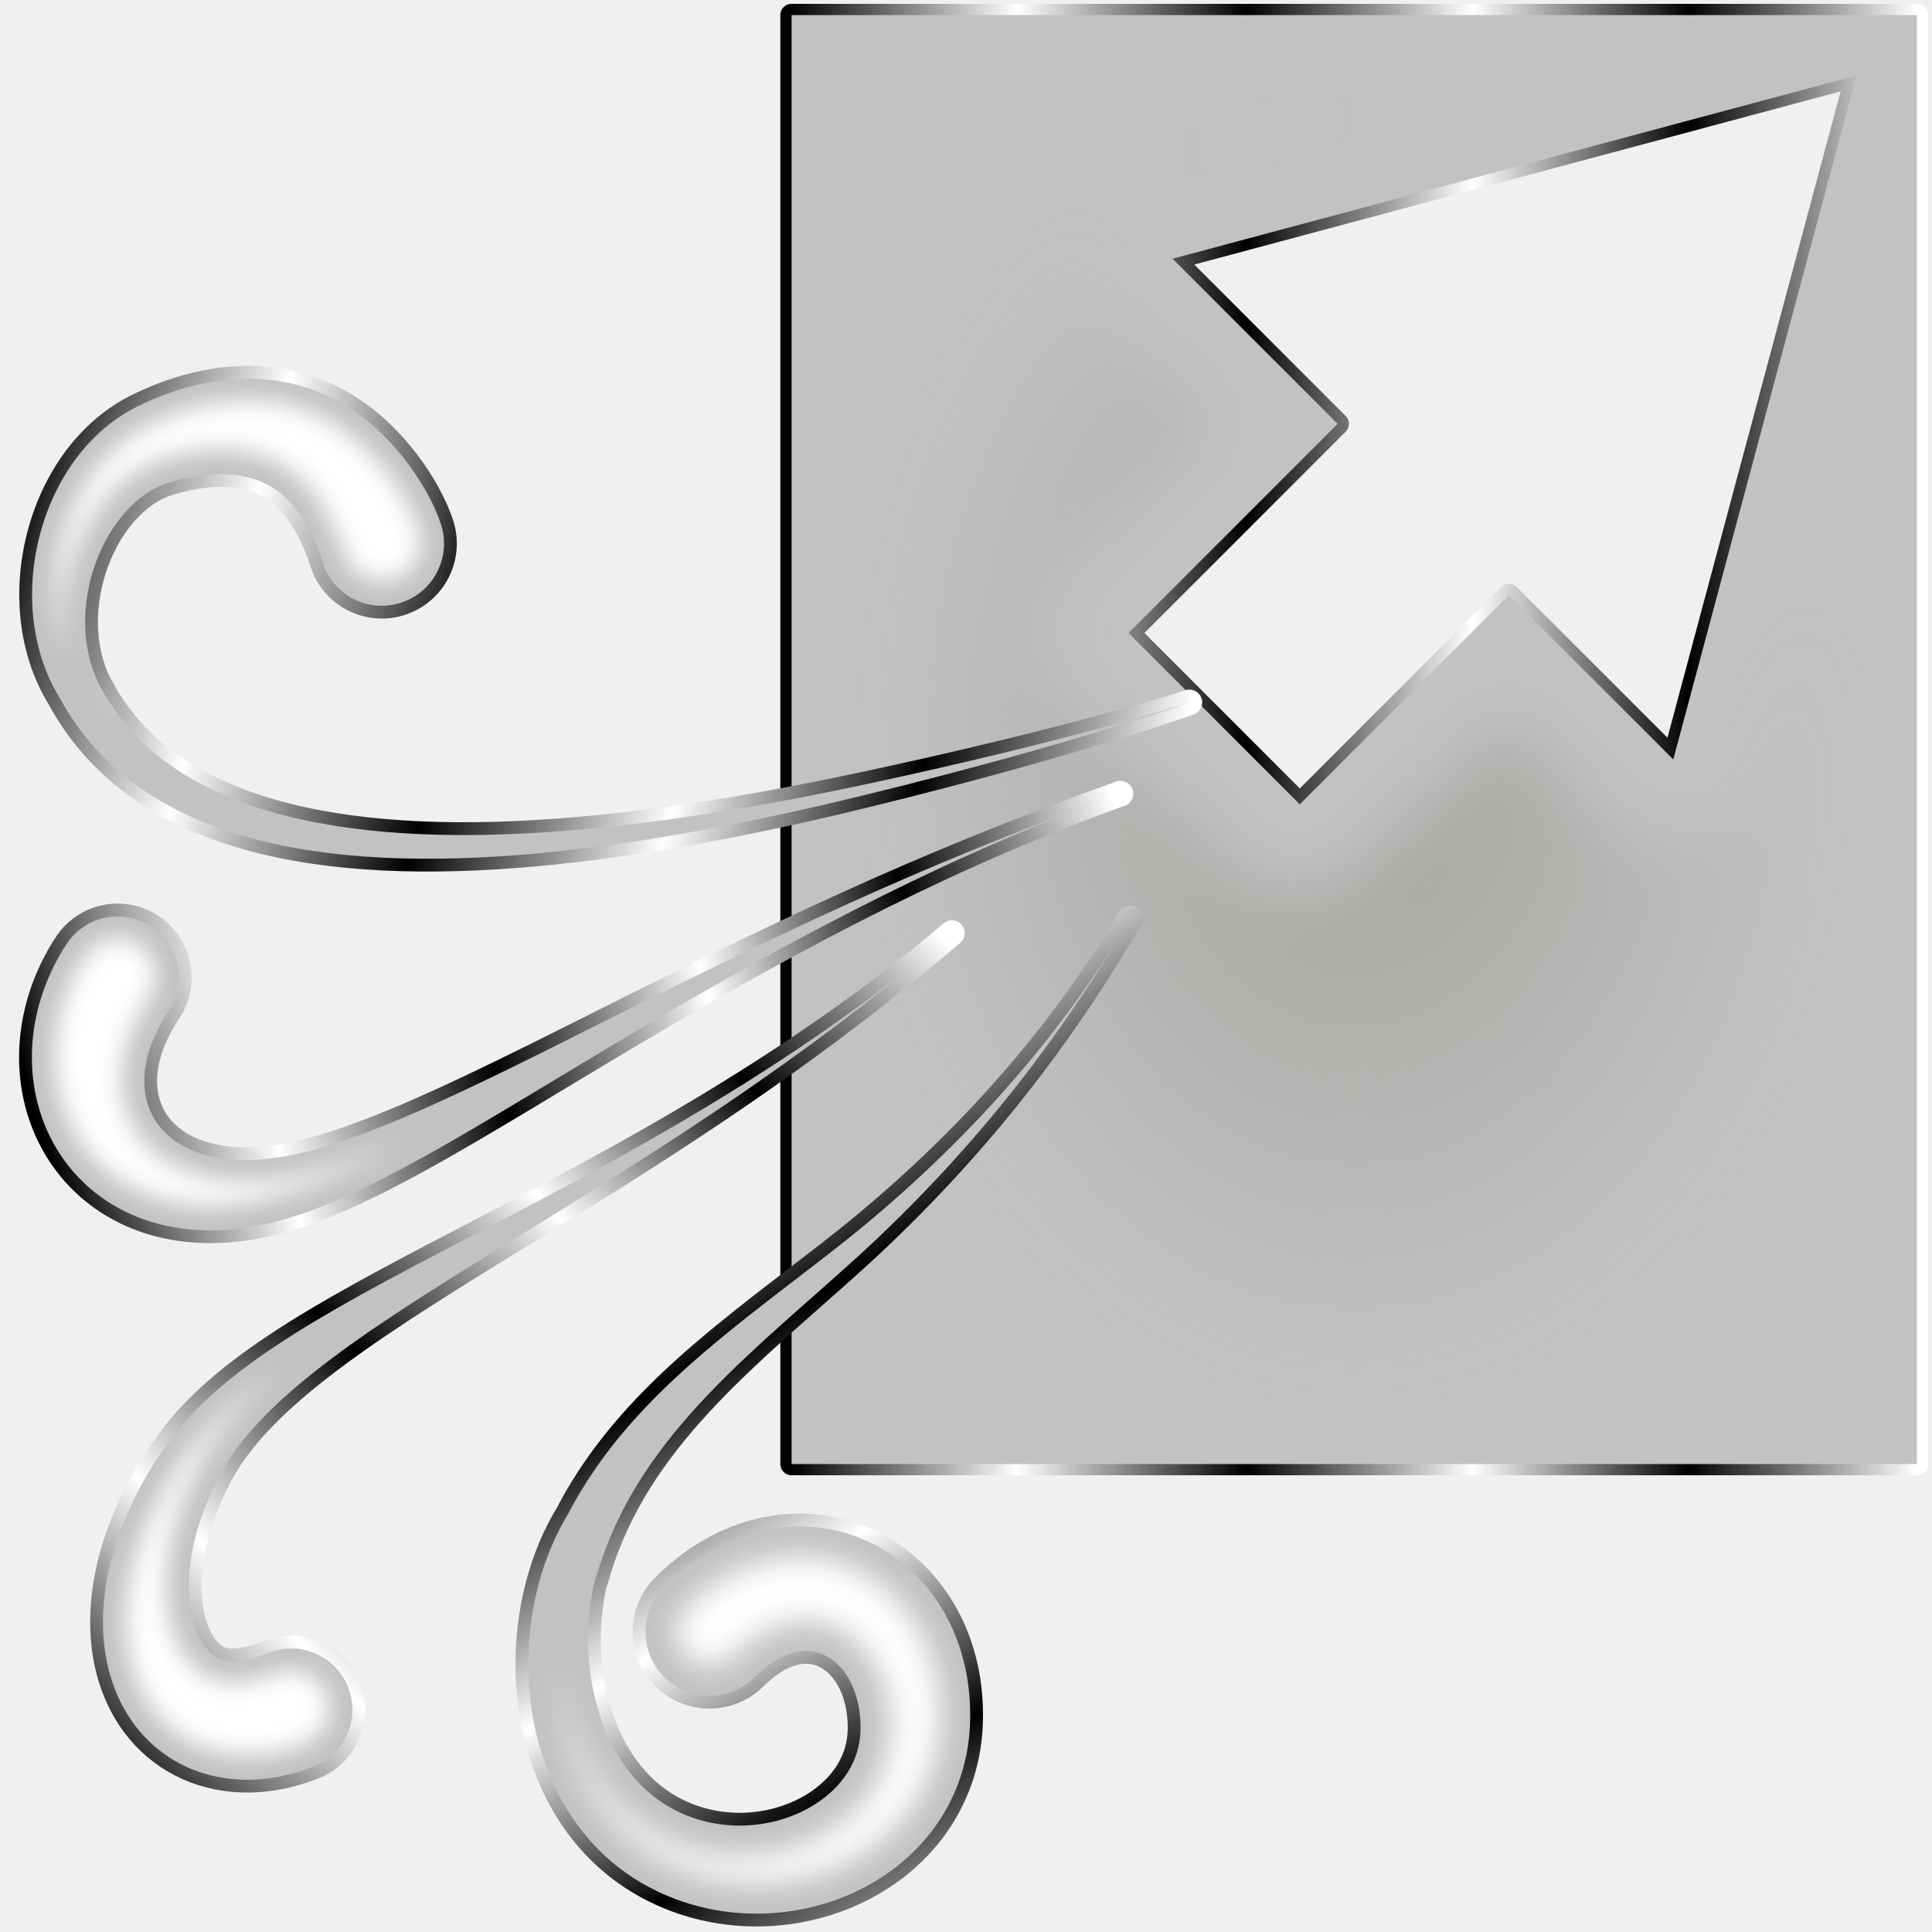
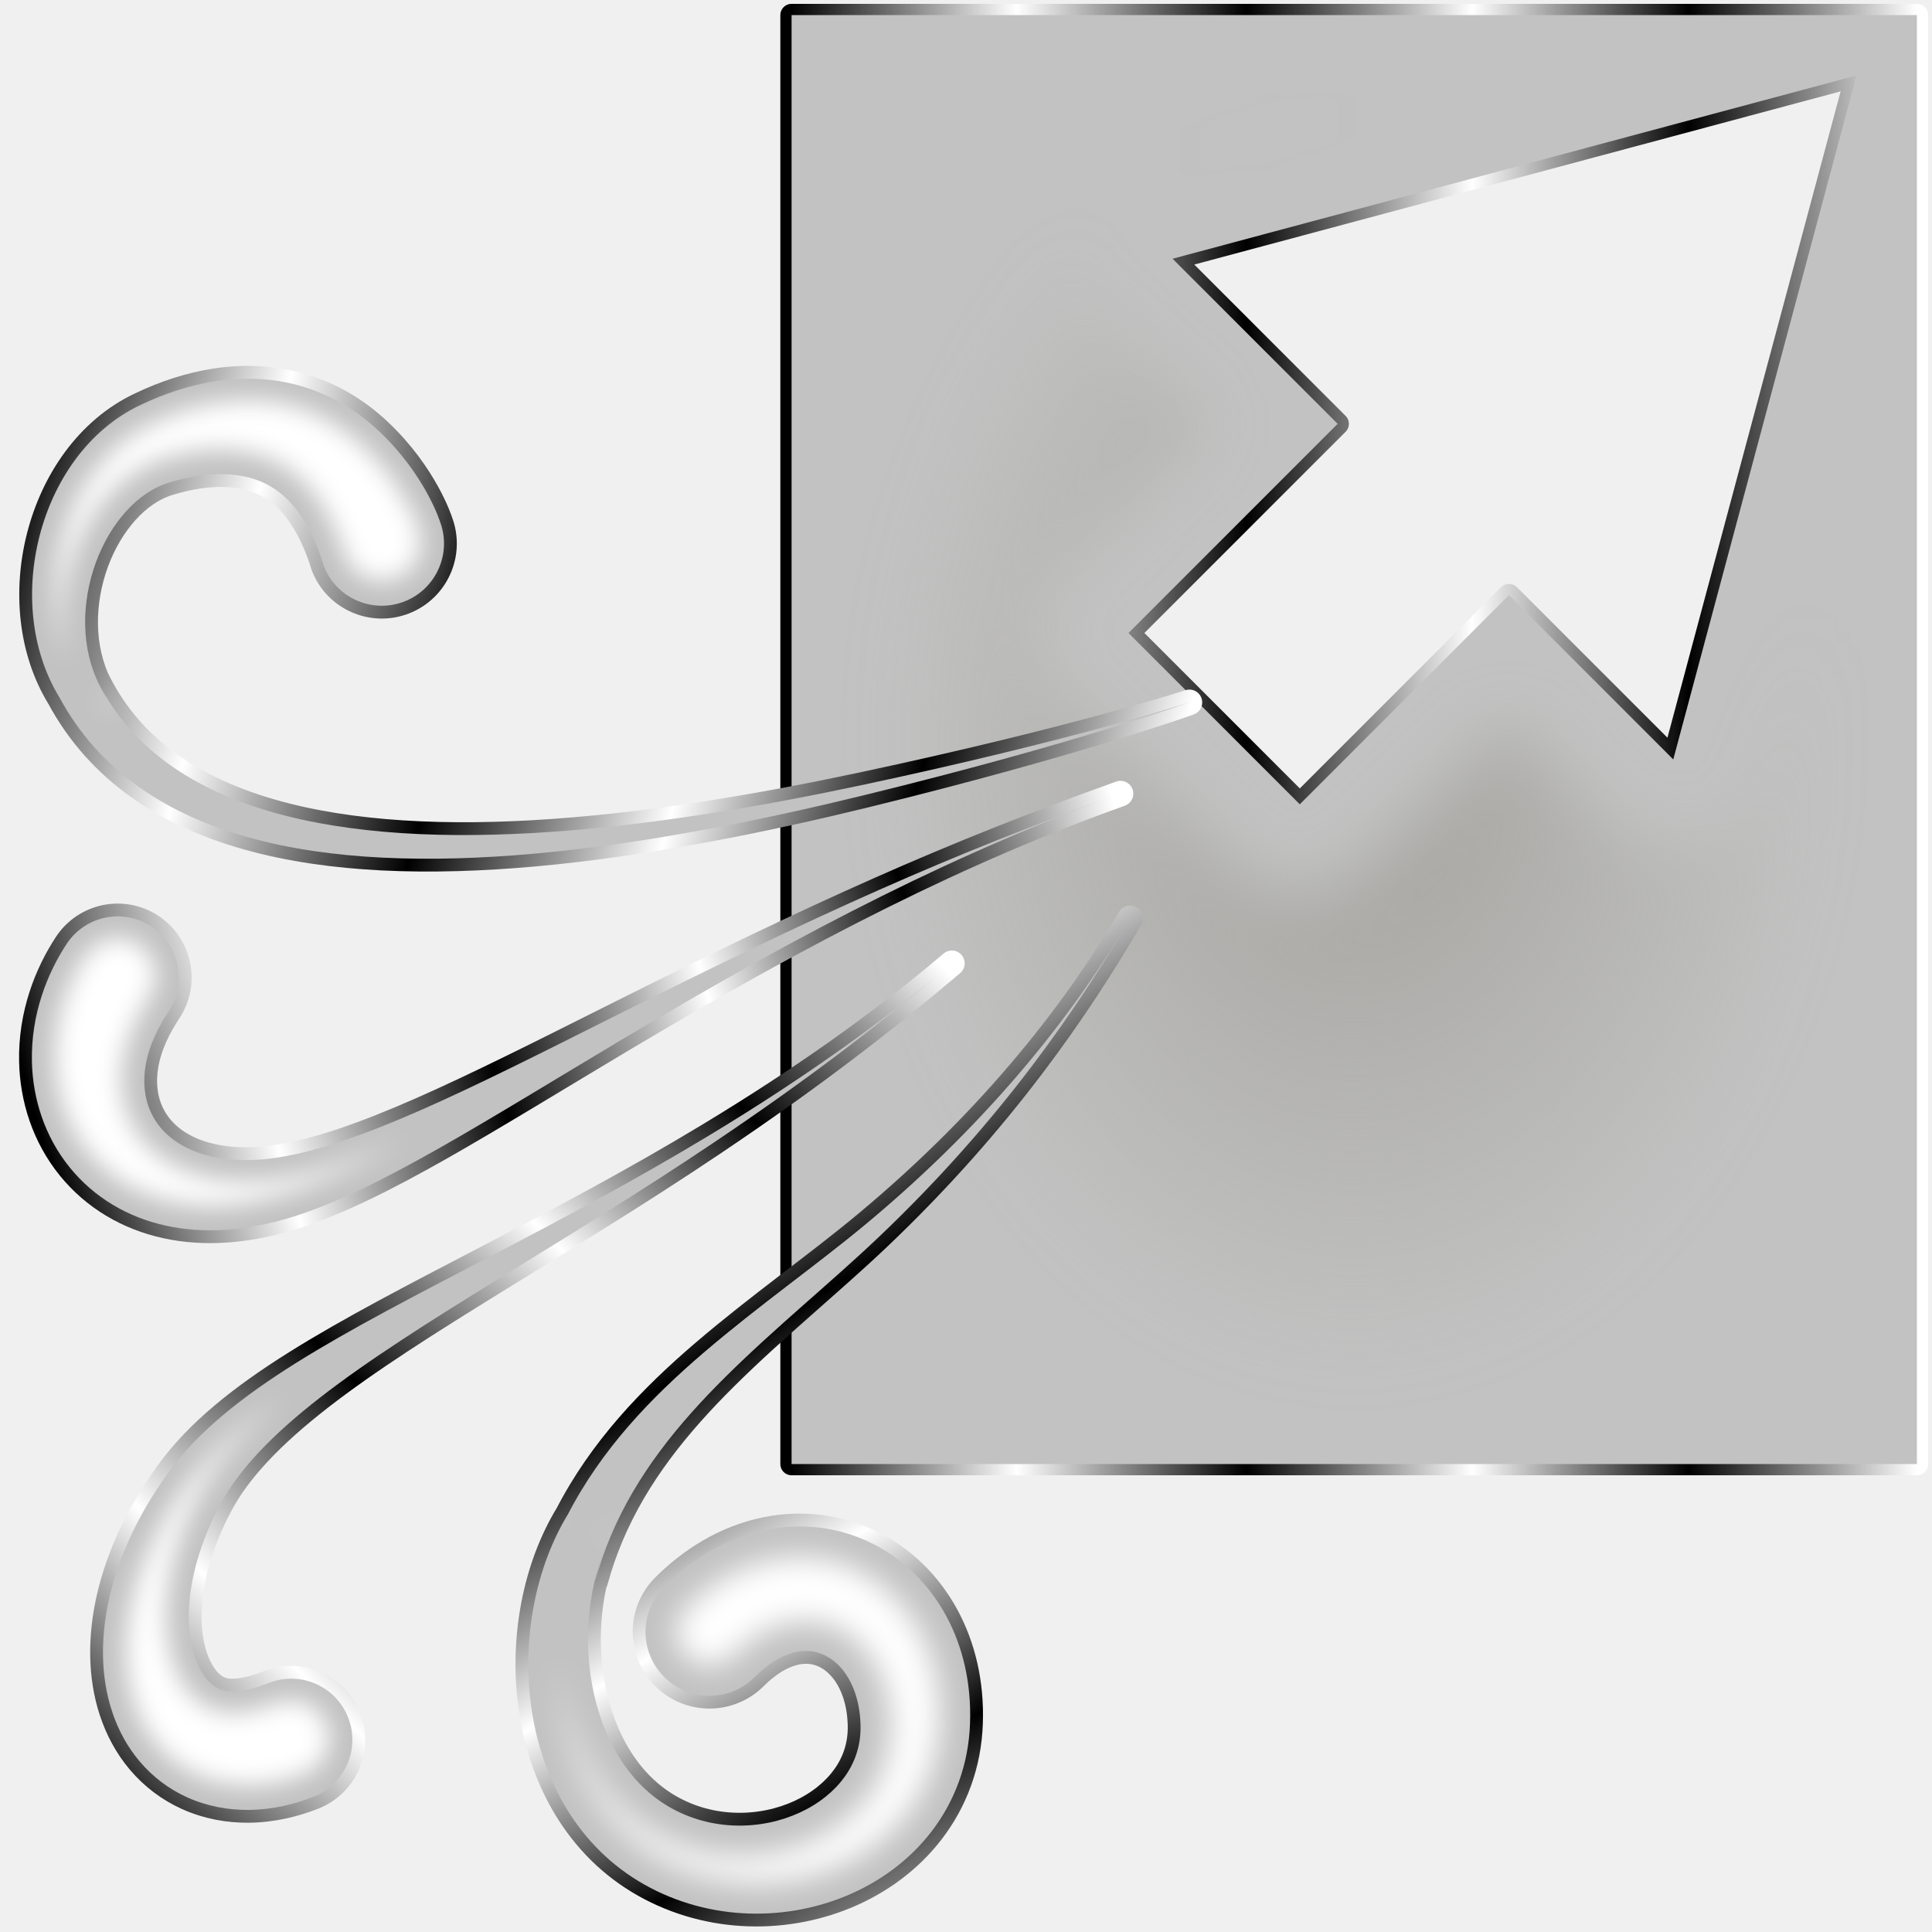
<svg xmlns="http://www.w3.org/2000/svg" xmlns:xlink="http://www.w3.org/1999/xlink" width="512" height="512" viewBox="0 0 135.467 135.467" version="1.1" id="svg5">&gt;
  <defs id="defs2">
    <linearGradient id="linearGradient28">
      <stop style="stop-color:#a3a29d;stop-opacity:1;" offset="0" id="stop28" />
      <stop style="stop-color:#a3a29d;stop-opacity:0;" offset="1" id="stop29" />
    </linearGradient>
    <radialGradient xlink:href="#linearGradient1" id="radialGradient2" cx="70.995" cy="67.733" fx="70.995" fy="67.733" r="67.36" gradientUnits="userSpaceOnUse" gradientTransform="translate(102.727,1.742844)" />
    <linearGradient id="linearGradient1">
      <stop style="stop-color:#0000ff;stop-opacity:1;" offset="0" id="stop1" />
      <stop style="stop-color:#0000ff;stop-opacity:0;" offset="1" id="stop2" />
    </linearGradient>
    <filter style="color-interpolation-filters:sRGB" id="filter1" x="-0.069" y="-0.069" width="1.138" height="1.138">
      <feGaussianBlur stdDeviation="3.409" id="feGaussianBlur1" />
    </filter>
    <linearGradient id="linearGradient2">
      <stop style="stop-color:#000000;stop-opacity:1;" offset="0" id="stop3" />
      <stop style="stop-color:#ffffff;stop-opacity:1;" offset="0.2" id="stop7" />
      <stop style="stop-color:#000000;stop-opacity:1;" offset="0.404" id="stop8" />
      <stop style="stop-color:#ffffff;stop-opacity:1;" offset="0.605" id="stop9" />
      <stop style="stop-color:#000000;stop-opacity:1;" offset="0.797" id="stop10" />
      <stop style="stop-color:#ffffff;stop-opacity:1;" offset="1" id="stop6" />
    </linearGradient>
    <linearGradient xlink:href="#linearGradient2" id="linearGradient12" x1="40.206" y1="57.89" x2="130.128" y2="57.89" gradientUnits="userSpaceOnUse" gradientTransform="matrix(0.8774826,0,0,0.8774826,20.2232,1.058333)" />
    <linearGradient xlink:href="#linearGradient2" id="linearGradient19" x1="-6.486" y1="79.587" x2="33.497" y2="100.703" gradientUnits="userSpaceOnUse" gradientTransform="matrix(0.8774826,0,0,0.8774826,16.46735,-8.337003)" />
    <linearGradient xlink:href="#linearGradient2" id="linearGradient20" x1="19.032" y1="136.823" x2="44.728" y2="136.823" gradientUnits="userSpaceOnUse" gradientTransform="matrix(0.8774826,0,0,0.8774826,16.46735,0.1296642)" />
    <linearGradient xlink:href="#linearGradient2" id="linearGradient21" x1="-8.095" y1="115.349" x2="35.855" y2="100.868" gradientUnits="userSpaceOnUse" gradientTransform="matrix(0.8774826,0,0,0.8774826,9.059019,-3.574502)" />
    <linearGradient xlink:href="#linearGradient2" id="linearGradient24" x1="15.525" y1="115.311" x2="15.525" y2="150.097" gradientUnits="userSpaceOnUse" gradientTransform="matrix(0.8774826,0,0,0.8774826,11.17568,0.6588309)" />
    <linearGradient xlink:href="#linearGradient2" id="linearGradient27" x1="-249.636" y1="-64.33" x2="-63.685" y2="-64.33" gradientUnits="userSpaceOnUse" gradientTransform="matrix(0.1906431,0.1906431,-0.1906431,0.1906431,132.5752,62.62412)" />
    <radialGradient xlink:href="#linearGradient28" id="radialGradient29" cx="94.956" cy="51.856" fx="94.956" fy="51.856" r="33.101" gradientTransform="matrix(1,0,0,1.342765,0,-17.7744)" gradientUnits="userSpaceOnUse" />
    <filter style="color-interpolation-filters:sRGB" id="filter29" x="-0.081" y="-0.06" width="1.162" height="1.121">
      <feGaussianBlur stdDeviation="2.233" id="feGaussianBlur29" />
    </filter>
    <linearGradient xlink:href="#linearGradient2" id="linearGradient34" x1="-95.2" y1="-25.219" x2="51.48" y2="-46.833" gradientUnits="userSpaceOnUse" />
    <linearGradient xlink:href="#linearGradient2" id="linearGradient37" x1="-91.523" y1="199.635" x2="15.681" y2="94.211" gradientUnits="userSpaceOnUse" />
    <linearGradient xlink:href="#linearGradient2" id="linearGradient39" gradientUnits="userSpaceOnUse" x1="-86.434" y1="192.519" x2="15.681" y2="94.211" />
    <filter style="color-interpolation-filters:sRGB" id="filter57" x="-0.081" y="-0.106" width="1.163" height="1.211">
      <feGaussianBlur stdDeviation="0.828" id="feGaussianBlur57" />
    </filter>
    <filter style="color-interpolation-filters:sRGB" id="filter59" x="-0.139" y="-0.073" width="1.277" height="1.145">
      <feGaussianBlur stdDeviation="0.826" id="feGaussianBlur59" />
    </filter>
    <filter style="color-interpolation-filters:sRGB" id="filter60" x="-0.077" y="-0.093" width="1.155" height="1.185">
      <feGaussianBlur stdDeviation="0.828" id="feGaussianBlur60" />
    </filter>
    <linearGradient xlink:href="#linearGradient2" id="linearGradient61" x1="38.868" y1="64.78" x2="79.078" y2="132.513" gradientUnits="userSpaceOnUse" />
    <filter style="color-interpolation-filters:sRGB" id="filter62" x="-0.094" y="-0.097" width="1.188" height="1.194">
      <feGaussianBlur stdDeviation="1.046" id="feGaussianBlur62" />
    </filter>
  </defs>
  <g id="layer1">
    <g id="g12962" transform="matrix(0,1,1,0,0,0)" style="display:none;fill:#c2c2c2;fill-opacity:1">
      <path id="rect792" style="opacity:1;fill:#c2c2c2;fill-opacity:1;stroke-width:1.797;stroke-linecap:round;stroke-linejoin:round;paint-order:stroke fill markers" d="M 135.467,0 V 135.467 L 0,67.733 Z" />
      <path id="rect792-3-5" style="display:none;opacity:0.48;fill:#c2c2c2;fill-opacity:1;stroke-width:1.797;stroke-linecap:round;stroke-linejoin:round;paint-order:stroke fill markers" d="M 6.395,67.734 C 48.698,88.886 91.002,110.038 133.305,131.189 c 0,-42.304 0,-84.608 0,-126.912 C 91.002,25.43 48.698,46.582 6.395,67.734 Z" />
      <path id="rect792-6" style="display:none;fill:#c2c2c2;fill-opacity:1;stroke-width:1.797;stroke-linecap:round;stroke-linejoin:round;paint-order:stroke fill markers" d="m 129.644,64.281 c -5.091,2.238 -10.803,2.549 -16.282,2.133 C 107.703,65.961 102.163,64.412 96.786,62.482 92.71,61.085 88.503,59.985 84.187,59.718 73.533,58.845 62.96,61.02 52.565,63.083 43.824,64.842 34.989,66.773 26.101,67.193 22.408,67.363 18.776,67.24 15.127,66.668 53.299,47.582 91.472,28.496 129.644,9.41 c 0,18.29 0,36.581 0,54.871 z" />
    </g>
    <path id="path1" style="display:none;fill:url(#radialGradient2);fill-opacity:1;stroke-width:1.797;stroke-linecap:round;stroke-linejoin:round;paint-order:stroke fill markers;filter:url(#filter1)" d="m 114.543,69.475 c 39.452,19.727 78.905,39.453 118.357,59.18 0,-39.452 0,-78.905 0,-118.357 -39.452,19.726 -78.905,39.452 -118.357,59.178 z" transform="rotate(90,121.5992,15.61041)" />
    <rect style="display:none;fill:#00ff00;stroke-width:1.587;stroke-linecap:round;stroke-linejoin:round;paint-order:markers stroke fill" id="rect3" width="129.512" height="72.142" x="96.353" y="-110.523" ry="5.648" />
    <path id="rect2" style="opacity:1;fill:#c2c2c2;fill-opacity:1;stroke:url(#linearGradient12);stroke-width:1.577;stroke-linecap:round;stroke-linejoin:round;stroke-miterlimit:12;paint-order:markers stroke fill" d="M 55.504 1.058 L 55.504 102.654 L 134.408 102.654 L 134.408 1.058 L 55.504 1.058 z M 130.175 5.292 L 117.325 53.249 L 105.805 41.73 L 91.139 56.397 L 79.127 44.384 L 93.793 29.718 L 82.217 18.142 L 130.175 5.292 z " />
    <g id="g33" style="display:none">
      <path style="baseline-shift:baseline;display:inline;overflow:visible;opacity:1;fill:#c2c2c2;stroke:url(#linearGradient19);stroke-width:1.577;stroke-linecap:round;stroke-dasharray:none;stroke-opacity:1;paint-order:markers stroke fill;enable-background:accumulate;stop-color:#000000;stop-opacity:1" d="m 19.287,61.253 c -0.884,-0.11 -1.843,-0.084 -2.862,0.113 -2.739,0.53 -4.477,2.948 -5.275,5.635 -0.798,2.687 -0.64,5.953 1.28,8.619 1.92,2.666 5.524,4.43 10.747,4.408 5.224,-0.022 12.187,-1.704 21.587,-5.93 a 1.857,1.857 0 0 0 0.932,-2.456 1.857,1.857 0 0 0 -2.456,-0.932 c -9.106,4.094 -15.656,5.584 -20.079,5.603 -4.423,0.018 -6.601,-1.312 -7.719,-2.864 -1.118,-1.552 -1.256,-3.625 -0.732,-5.39 0.524,-1.765 1.726,-2.911 2.42,-3.045 2.791,-0.54 3.766,0.49 4.238,1.536 0.236,0.523 0.262,1.091 0.177,1.419 -0.085,0.328 -0.135,0.349 -0.261,0.389 a 1.857,1.857 0 0 0 -1.205,2.336 1.857,1.857 0 0 0 2.336,1.203 c 1.44,-0.46 2.395,-1.722 2.725,-2.996 0.33,-1.274 0.18,-2.628 -0.386,-3.88 -0.848,-1.878 -2.818,-3.437 -5.469,-3.767 z" id="path2" />
      <path style="baseline-shift:baseline;display:inline;overflow:visible;opacity:1;fill:#c2c2c2;stroke:url(#linearGradient20);stroke-width:1.577;stroke-linecap:round;stroke-dasharray:none;stroke-opacity:1;paint-order:markers stroke fill;enable-background:accumulate;stop-color:#000000;stop-opacity:1" d="m 52.146,106.538 c -5.661,5.346 -7.619,7.859 -15.198,13.49 -2.342,1.74 -3.419,4.232 -3.337,6.54 0.082,2.308 1.171,4.403 2.8,5.861 1.629,1.458 3.938,2.308 6.298,1.736 2.361,-0.572 4.487,-2.508 5.98,-5.724 a 1.857,1.857 0 0 0 -0.903,-2.466 1.857,1.857 0 0 0 -2.466,0.903 c -1.18,2.542 -2.467,3.43 -3.484,3.676 -1.017,0.246 -2.05,-0.091 -2.948,-0.895 -0.898,-0.804 -1.523,-2.047 -1.565,-3.224 -0.042,-1.176 0.348,-2.317 1.841,-3.426 7.761,-5.765 9.987,-8.533 15.534,-13.772 a 1.857,1.857 0 0 0 0.074,-2.626 1.857,1.857 0 0 0 -2.626,-0.074 z" id="path3" />
      <path style="baseline-shift:baseline;display:inline;overflow:visible;opacity:1;fill:#c2c2c2;stroke:url(#linearGradient21);stroke-width:1.577;stroke-linecap:round;stroke-dasharray:none;stroke-opacity:1;paint-order:markers stroke fill;enable-background:accumulate;stop-color:#000000;stop-opacity:1" d="M 37.615,85.26 C 32.352,88.86 22.606,92.43 15.157,93.533 11.432,94.084 8.241,93.933 6.795,93.317 6.072,93.009 5.855,92.741 5.741,92.407 5.628,92.073 5.597,91.402 6.106,90.218 a 1.857,1.857 0 0 0 -0.97,-2.44 1.857,1.857 0 0 0 -2.44,0.972 c -0.734,1.705 -0.979,3.361 -0.473,4.852 0.506,1.491 1.743,2.548 3.116,3.133 2.746,1.17 6.314,1.073 10.364,0.473 8.1,-1.199 17.972,-4.751 24.011,-8.881 a 1.857,1.857 0 0 0 0.485,-2.581 1.857,1.857 0 0 0 -2.583,-0.485 z" id="path4" />
      <path style="baseline-shift:baseline;display:inline;overflow:visible;opacity:1;fill:#c2c2c2;stroke:url(#linearGradient24);stroke-width:1.577;stroke-linecap:round;stroke-dasharray:none;stroke-opacity:1;paint-order:markers stroke fill;enable-background:accumulate;stop-color:#000000;stop-opacity:1" d="m 38.606,101.902 a 1.857,1.857 0 0 0 -1.409,0.197 c -3.246,1.911 -12.941,5.804 -19.86,10.727 -3.46,2.461 -6.397,5.193 -7.414,8.657 -0.509,1.732 -0.436,3.66 0.368,5.462 0.804,1.802 2.261,3.464 4.374,5.051 a 1.857,1.857 0 0 0 2.6,-0.37 1.857,1.857 0 0 0 -0.368,-2.6 c -1.767,-1.327 -2.749,-2.556 -3.213,-3.596 -0.464,-1.04 -0.489,-1.906 -0.197,-2.9 0.584,-1.988 2.842,-4.428 6.004,-6.677 6.323,-4.498 15.568,-8.182 19.593,-10.552 a 1.857,1.857 0 0 0 0.658,-2.543 1.857,1.857 0 0 0 -1.135,-0.855 z" id="path5" />
    </g>
    <g id="g17" style="display:none">
      <path style="fill:none;stroke:#c2c2c2;stroke-width:4.233;stroke-linecap:round;stroke-linejoin:miter;stroke-dasharray:none;stroke-opacity:1" d="M -46.531,58.148 C -88.71,77.11 -85.38,49.161 -77.556,47.648 c 7.824,-1.513 9.349,6.764 5.781,7.905" id="path12" />
      <path style="fill:none;stroke:#c2c2c2;stroke-width:4.233;stroke-linecap:round;stroke-linejoin:miter;stroke-dasharray:none;stroke-opacity:1" d="m -35.796,88.937 c -6.387,6.032 -8.77,9.041 -17.511,15.534 -8.741,6.493 4.106,20.122 10.197,6.998" id="path15" />
      <path style="fill:none;stroke:#c2c2c2;stroke-width:4.233;stroke-linecap:round;stroke-linejoin:miter;stroke-dasharray:none;stroke-opacity:1" d="m -44.171,69.119 c -12.88,8.809 -44.715,16.235 -39.047,3.067" id="path16" />
      <path style="fill:none;stroke:#c2c2c2;stroke-width:4.233;stroke-linecap:round;stroke-linejoin:miter;stroke-dasharray:none;stroke-opacity:1" d="m -47.181,83.561 c -8.286,4.879 -43.168,17.27 -25.481,30.554" id="path17" />
    </g>
    <path id="path24" style="display:none;opacity:1;fill:#00ff00;fill-opacity:1;stroke:url(#linearGradient27);stroke-width:1.797;stroke-linecap:round;stroke-linejoin:round;stroke-miterlimit:12;stroke-dasharray:none;paint-order:markers stroke fill" d="M 130.175,5.292 82.217,18.142 93.793,29.718 79.127,44.384 91.139,56.396 105.805,41.73 117.325,53.25 Z" />
    <path id="path27" style="opacity:1;fill:url(#radialGradient29);fill-opacity:1;stroke:none;stroke-width:1.577;stroke-linecap:round;stroke-linejoin:round;stroke-miterlimit:12;paint-order:markers stroke fill;filter:url(#filter29)" d="m 61.855,96.302 c 22.067,-10e-7 44.134,-10e-7 66.201,0 0,-19.525 0,-39.051 0,-58.576 -1.648,6.07 -3.236,12.163 -5.009,18.194 -1.885,3.847 -7.751,4.555 -10.651,1.488 -2.154,-2.284 -4.391,-4.485 -6.608,-6.706 -3.694,3.696 -7.288,7.509 -11.232,10.942 -2.789,1.866 -6.713,0.801 -8.822,-1.612 -3.992,-4.303 -8.511,-8.12 -12.177,-12.72 -1.499,-3.015 -0.147,-6.805 2.42,-8.785 2.94,-2.938 5.88,-5.876 8.82,-8.814 -2.726,-2.802 -5.67,-5.426 -8.079,-8.513 -2.007,-3.774 0.818,-8.931 4.973,-9.559 5.375,-1.295 10.676,-2.839 16.029,-4.23 -11.956,0 -23.911,0 -35.867,0 0,29.631 0,59.262 0,88.893 z" />
    <path style="fill:#c2c2c2;fill-opacity:1;fill-rule:nonzero;stroke:url(#linearGradient34);stroke-width:3.18;stroke-linecap:round;stroke-linejoin:round;stroke-dasharray:none;stroke-opacity:1;paint-order:markers stroke fill" d="m -43.139,-30.693 c 0,0 -4,-4.525 -11.404,-7.138 -3.419,-1.207 -7.308,-1.786 -11.468,-1.153 -3.392,0.517 -6.63,1.791 -9.638,3.719 -2.691,1.726 -5.12,3.925 -7.254,6.422 -2.402,2.753 -3.934,6.096 -4.693,9.583 -0.739,3.39 -0.767,6.959 -0.19,10.397 0.578,3.445 1.768,6.784 3.493,9.736 1.777,3.04 4.102,5.636 6.878,7.553 L -77.442,8.403 c 4.146,3.216 8.678,5.172 13.403,6.152 4.892,1.015 9.982,0.982 15.083,0.237 5.364,-0.784 10.818,-2.366 16.181,-4.43 5.736,-2.207 11.452,-4.998 16.943,-8.044 C -3.096,-4.747 9.212,-13.628 18.709,-20.961 c 21.477,-16.583 32.253,-26.934 32.253,-26.934 0,0 -11.109,10.008 -33.023,25.904 -9.699,7.036 -22.184,15.482 -34.982,22.039 -5.514,2.825 -11.194,5.357 -16.832,7.292 -5.278,1.812 -10.522,3.102 -15.561,3.623 -4.794,0.496 -9.366,0.291 -13.593,-0.795 -4.057,-1.043 -7.811,-2.901 -11.176,-5.764 0.755,0.643 1.543,1.246 2.361,1.807 -0.853,-0.532 -1.652,-1.144 -2.388,-1.829 -1.856,-1.728 -3.313,-3.926 -4.317,-6.405 -0.98,-2.419 -1.507,-5.053 -1.562,-7.648 -0.055,-2.603 0.366,-5.058 1.178,-7.14 0.836,-2.143 2.024,-3.749 3.382,-4.835 1.867,-1.585 3.73,-2.746 5.51,-3.494 1.966,-0.826 3.705,-1.099 5.216,-1.039 1.804,0.071 3.419,0.622 4.889,1.426 3.298,1.802 5.869,4.958 5.869,4.958 a 7.716,7.716 90 0 0 10.927,-10.898 z" id="path29" transform="matrix(0.5165419,0.2293858,-0.2293858,0.5165419,46.08527,62.29977)" />
-     <path style="fill:#c2c2c2;fill-opacity:1;fill-rule:nonzero;stroke:url(#linearGradient37);stroke-width:3.235;stroke-linecap:round;stroke-linejoin:round;stroke-dasharray:none;stroke-opacity:1;paint-order:markers stroke fill" d="m -70.227,183.788 v 0 c -1.205,0.479 -2.255,0.787 -3.209,0.946 -0.724,0.121 -1.367,0.15 -1.887,0.101 -0.466,-0.044 -0.988,-0.162 -1.547,-0.499 -0.525,-0.316 -1.126,-0.853 -1.692,-1.733 -1.062,-1.653 -1.919,-4.424 -1.72,-8.295 0.188,-3.661 1.321,-8.083 3.847,-12.872 1.161,-2.229 2.805,-4.467 4.941,-6.751 2.157,-2.306 4.755,-4.596 7.73,-6.911 6.152,-4.789 13.912,-9.671 21.983,-14.656 9.758,-6.026 18.053,-11.052 27.637,-17.483 12.268,-8.232 21.739,-15.549 30.161,-22.695 -8.279,7.025 -18.295,14.274 -30.741,21.784 -9.586,5.784 -18.671,10.587 -28.563,15.745 -8.304,4.329 -16.728,8.677 -23.525,12.94 -3.326,2.086 -6.42,4.244 -9.144,6.531 -2.696,2.263 -5.086,4.698 -7.014,7.392 -3.7,5.131 -6.108,10.381 -7.296,15.387 -1.241,5.227 -1.167,10.263 0.256,14.612 0.77,2.352 1.932,4.494 3.474,6.325 1.682,1.996 3.732,3.523 6.008,4.555 2.567,1.163 5.237,1.615 7.762,1.595 3.088,-0.025 5.915,-0.753 8.236,-1.675 a 7.716,7.716 90 0 0 -5.697,-14.343 z" id="path32" transform="matrix(0.555451,0,0,0.555451,57.84574,13.8073)" />
+     <path style="fill:#c2c2c2;fill-opacity:1;fill-rule:nonzero;stroke:url(#linearGradient37);stroke-width:3.235;stroke-linecap:round;stroke-linejoin:round;stroke-dasharray:none;stroke-opacity:1;paint-order:markers stroke fill" d="m -70.227,183.788 v 0 c -1.205,0.479 -2.255,0.787 -3.209,0.946 -0.724,0.121 -1.367,0.15 -1.887,0.101 -0.466,-0.044 -0.988,-0.162 -1.547,-0.499 -0.525,-0.316 -1.126,-0.853 -1.692,-1.733 -1.062,-1.653 -1.919,-4.424 -1.72,-8.295 0.188,-3.661 1.321,-8.083 3.847,-12.872 1.161,-2.229 2.805,-4.467 4.941,-6.751 2.157,-2.306 4.755,-4.596 7.73,-6.911 6.152,-4.789 13.912,-9.671 21.983,-14.656 9.758,-6.026 18.053,-11.052 27.637,-17.483 12.268,-8.232 21.739,-15.549 30.161,-22.695 -8.279,7.025 -18.295,14.274 -30.741,21.784 -9.586,5.784 -18.671,10.587 -28.563,15.745 -8.304,4.329 -16.728,8.677 -23.525,12.94 -3.326,2.086 -6.42,4.244 -9.144,6.531 -2.696,2.263 -5.086,4.698 -7.014,7.392 -3.7,5.131 -6.108,10.381 -7.296,15.387 -1.241,5.227 -1.167,10.263 0.256,14.612 0.77,2.352 1.932,4.494 3.474,6.325 1.682,1.996 3.732,3.523 6.008,4.555 2.567,1.163 5.237,1.615 7.762,1.595 3.088,-0.025 5.915,-0.753 8.236,-1.675 a 7.716,7.716 90 0 0 -5.697,-14.343 z" id="path32" transform="matrix(0.555451,0,0,0.555451,57.84574,15.92397)" />
    <path style="fill:#c2c2c2;fill-opacity:1;fill-rule:nonzero;stroke:url(#linearGradient39);stroke-width:3.235;stroke-linecap:round;stroke-linejoin:round;stroke-dasharray:none;stroke-opacity:1;paint-order:markers stroke fill" d="m -67.836,183.256 v 0 c -2.365,0.141 -4.958,0.018 -7.414,-0.902 -1.808,-0.677 -3.525,-1.793 -4.736,-3.48 -0.555,-0.773 -1.028,-1.702 -1.329,-2.806 -0.29,-1.065 -0.428,-2.321 -0.294,-3.766 0.262,-2.822 1.568,-6.365 4.704,-10.262 1.566,-1.944 3.559,-3.959 5.955,-6.068 2.417,-2.127 5.197,-4.308 8.272,-6.563 6.308,-4.625 14.105,-9.726 21.956,-14.897 24.551,-16.171 39.205,-26.694 56.738,-41.572 -16.203,13.749 -34.29,25.538 -58.321,38.969 -7.947,4.442 -16.646,9.142 -23.297,13.053 -3.351,1.97 -6.499,3.918 -9.336,5.862 -2.804,1.921 -5.361,3.876 -7.564,5.905 -4.469,4.12 -7.462,8.613 -8.951,13.27 -0.765,2.394 -1.121,4.798 -1.081,7.156 0.041,2.448 0.507,4.793 1.33,6.97 1.832,4.843 5.279,8.506 9.19,10.89 5.171,3.152 10.752,3.906 15.093,3.649 a 7.716,7.716 90 0 0 -0.915,-15.406 z" id="path38" transform="matrix(0.2777255,-0.4810347,-0.4810347,-0.2777255,118.8251,89.16486)" />
    <path id="path44" style="fill:#ffffff;fill-opacity:1;fill-rule:nonzero;stroke:none;stroke-width:1.797;stroke-linecap:round;stroke-linejoin:round;stroke-dasharray:none;stroke-opacity:1;paint-order:markers stroke fill;filter:url(#filter60)" d="m 17.079,28.032 c -3.039,0.118 -6.089,1.107 -8.53,2.935 -3.718,3.077 -5.3,8.295 -4.493,12.984 0.144,0.832 0.376,1.649 0.685,2.434 -0.952,-3.822 0.056,-8.051 2.452,-11.148 1.299,-1.694 3.185,-2.896 5.279,-3.322 3.038,-0.792 6.683,-0.426 8.915,1.988 1.494,1.521 2.275,3.546 3.004,5.505 0.922,1.675 3.636,1.798 4.656,0.154 0.844,-1.187 0.415,-2.734 -0.272,-3.882 -1.926,-3.881 -5.618,-7.165 -10.059,-7.582 -0.543,-0.06 -1.09,-0.077 -1.637,-0.067 z M 7.288,49.134 c -0.236,0.72 1.167,0.083 0.528,-0.174 -0.23,-0.087 -0.358,0.033 -0.528,0.174 z" />
-     <path id="path45" style="display:inline;mix-blend-mode:normal;fill:#ffffff;fill-opacity:1;fill-rule:nonzero;stroke:none;stroke-width:1.797;stroke-linecap:round;stroke-linejoin:round;stroke-dasharray:none;stroke-opacity:1;paint-order:markers stroke fill;filter:url(#filter59)" d="m 19.341,96.171 c -3.315,2.237 -6.248,5.134 -8.102,8.71 -1.96,3.711 -3.191,8.165 -1.891,12.298 0.819,2.78 3.133,5.105 6.011,5.673 2.087,0.463 4.339,0.207 6.271,-0.698 1.424,-0.682 1.958,-2.662 0.977,-3.93 -0.716,-1.097 -2.187,-1.41 -3.359,-0.912 -1.589,0.599 -3.528,1.081 -5.043,0.027 -2.084,-1.423 -2.554,-4.165 -2.542,-6.517 0.097,-3.53 1.416,-6.966 3.364,-9.882 1.346,-1.927 3.017,-3.605 4.812,-5.113 -0.166,0.115 -0.332,0.229 -0.498,0.344 z" />
+     <path id="path45" style="display:inline;mix-blend-mode:normal;fill:#ffffff;fill-opacity:1;fill-rule:nonzero;stroke:none;stroke-width:1.797;stroke-linecap:round;stroke-linejoin:round;stroke-dasharray:none;stroke-opacity:1;paint-order:markers stroke fill;filter:url(#filter59)" d="m 19.341,98.287 c -3.315,2.237 -6.248,5.134 -8.102,8.71 -1.96,3.711 -3.191,8.165 -1.891,12.298 0.819,2.78 3.133,5.105 6.011,5.673 2.087,0.463 4.339,0.207 6.271,-0.698 1.424,-0.682 1.958,-2.662 0.977,-3.93 -0.716,-1.097 -2.187,-1.41 -3.359,-0.912 -1.589,0.599 -3.528,1.081 -5.043,0.027 -2.084,-1.423 -2.554,-4.165 -2.542,-6.517 0.097,-3.53 1.416,-6.966 3.364,-9.882 1.346,-1.927 3.017,-3.605 4.812,-5.113 -0.166,0.115 -0.332,0.229 -0.498,0.344 z" />
    <path id="path47" style="fill:#ffffff;fill-opacity:1;fill-rule:nonzero;stroke:none;stroke-width:1.797;stroke-linecap:round;stroke-linejoin:round;stroke-dasharray:none;stroke-opacity:1;paint-order:markers stroke fill;filter:url(#filter57)" d="m 7.96,65.755 c -1.723,0.18 -2.503,1.977 -3.129,3.363 -1.709,3.972 -1.277,9.044 1.826,12.224 2.583,2.734 6.609,3.639 10.238,3.061 4.063,-0.583 7.765,-2.51 11.344,-4.419 -3.939,1.546 -8.092,3.159 -12.404,2.756 C 13.165,82.474 10.346,81.181 9.194,78.615 7.924,76.096 8.616,73.093 9.987,70.769 10.545,69.838 11.263,68.785 10.813,67.654 10.465,66.419 9.228,65.61 7.96,65.755 Z" />
    <path style="display:inline;fill:#c2c2c2;fill-opacity:1;fill-rule:nonzero;stroke:url(#linearGradient61);stroke-width:1.797;stroke-linecap:round;stroke-linejoin:round;stroke-dasharray:none;stroke-opacity:1;paint-order:markers stroke fill" d="m 52.89,117.613 c 0.952,-0.954 1.876,-1.495 2.702,-1.722 0.656,-0.18 1.311,-0.179 1.942,0.048 0.566,0.204 1.221,0.633 1.774,1.443 0.506,0.741 0.955,1.857 1.024,3.396 0.065,1.264 -0.228,2.416 -0.866,3.447 -0.622,1.006 -1.6,1.933 -2.906,2.63 -1.26,0.672 -2.77,1.095 -4.372,1.147 -1.557,0.05 -3.18,-0.253 -4.698,-1.001 -1.484,-0.731 -2.716,-1.82 -3.706,-3.228 -0.987,-1.404 -1.706,-3.098 -2.127,-4.954 -0.419,-1.853 -0.529,-3.817 -0.336,-5.72 0.194,-1.916 0.691,-3.733 1.45,-5.294 -0.476,0.978 -0.827,2.013 -1.045,3.079 0.294,-1.083 0.66,-2.145 1.096,-3.179 0.904,-2.146 2.079,-4.104 3.437,-5.933 1.39,-1.871 2.97,-3.604 4.634,-5.252 3.513,-3.479 7.363,-6.587 10.688,-9.747 8.728,-8.296 14.065,-16.243 17.662,-22.374 -3.598,6.134 -9.38,13.812 -18.514,21.417 -3.472,2.89 -7.505,5.704 -11.383,9.023 -1.83,1.566 -3.638,3.269 -5.283,5.165 -1.612,1.858 -3.086,3.923 -4.291,6.272 l 0.051,-0.1 c -1.137,1.865 -1.941,4.041 -2.383,6.34 -0.438,2.281 -0.522,4.703 -0.201,7.078 0.32,2.372 1.05,4.731 2.266,6.853 1.23,2.145 2.958,4.046 5.235,5.434 2.281,1.391 4.806,2.116 7.29,2.268 2.536,0.156 5.053,-0.28 7.307,-1.215 2.33,-0.968 4.417,-2.487 5.969,-4.502 1.64,-2.13 2.611,-4.724 2.71,-7.593 0.102,-2.837 -0.517,-5.397 -1.665,-7.521 -1.248,-2.31 -3.088,-4.049 -5.212,-5.103 -2.409,-1.195 -5.016,-1.438 -7.436,-0.947 -2.909,0.59 -5.324,2.171 -7.164,4.015 a 4.484,4.484 90 0 0 6.348,6.334 z" id="path60" />
    <path id="path61" style="display:inline;fill:#ffffff;fill-opacity:1;fill-rule:nonzero;stroke:none;stroke-width:1.797;stroke-linecap:round;stroke-linejoin:round;stroke-dasharray:none;stroke-opacity:1;paint-order:markers stroke fill;filter:url(#filter62)" d="m 39.527,106.201 c -0.802,0.579 0.42,0.317 0.053,-0.008 z m 3.418,1.105 c -0.668,0.399 0.2,0.797 0.244,0.127 -0.045,-0.083 -0.147,-0.153 -0.244,-0.127 z m 12.725,1.861 c -3.096,0.151 -6.126,1.716 -8.025,4.162 -0.858,1.479 0.397,3.571 2.111,3.459 1.511,-0.027 2.252,-1.526 3.469,-2.162 2.026,-1.282 4.933,-1.373 6.737,0.358 3.137,2.841 3.321,8.234 0.53,11.379 -3.17,3.695 -8.81,4.735 -13.222,2.823 -2.827,-1.122 -5.093,-3.412 -6.345,-6.168 -1.002,-2.043 -1.581,-4.286 -1.752,-6.553 -0.062,4.826 1.679,9.839 5.574,12.846 2.037,1.574 4.632,2.487 7.129,2.691 3.465,0.314 7.224,-0.735 9.953,-3.017 2.647,-2.12 4.16,-5.489 4.087,-8.87 0.033,-4.027 -2.031,-8.225 -5.752,-10.022 -1.383,-0.705 -2.946,-1.002 -4.493,-0.927 z" />
  </g>
</svg>
